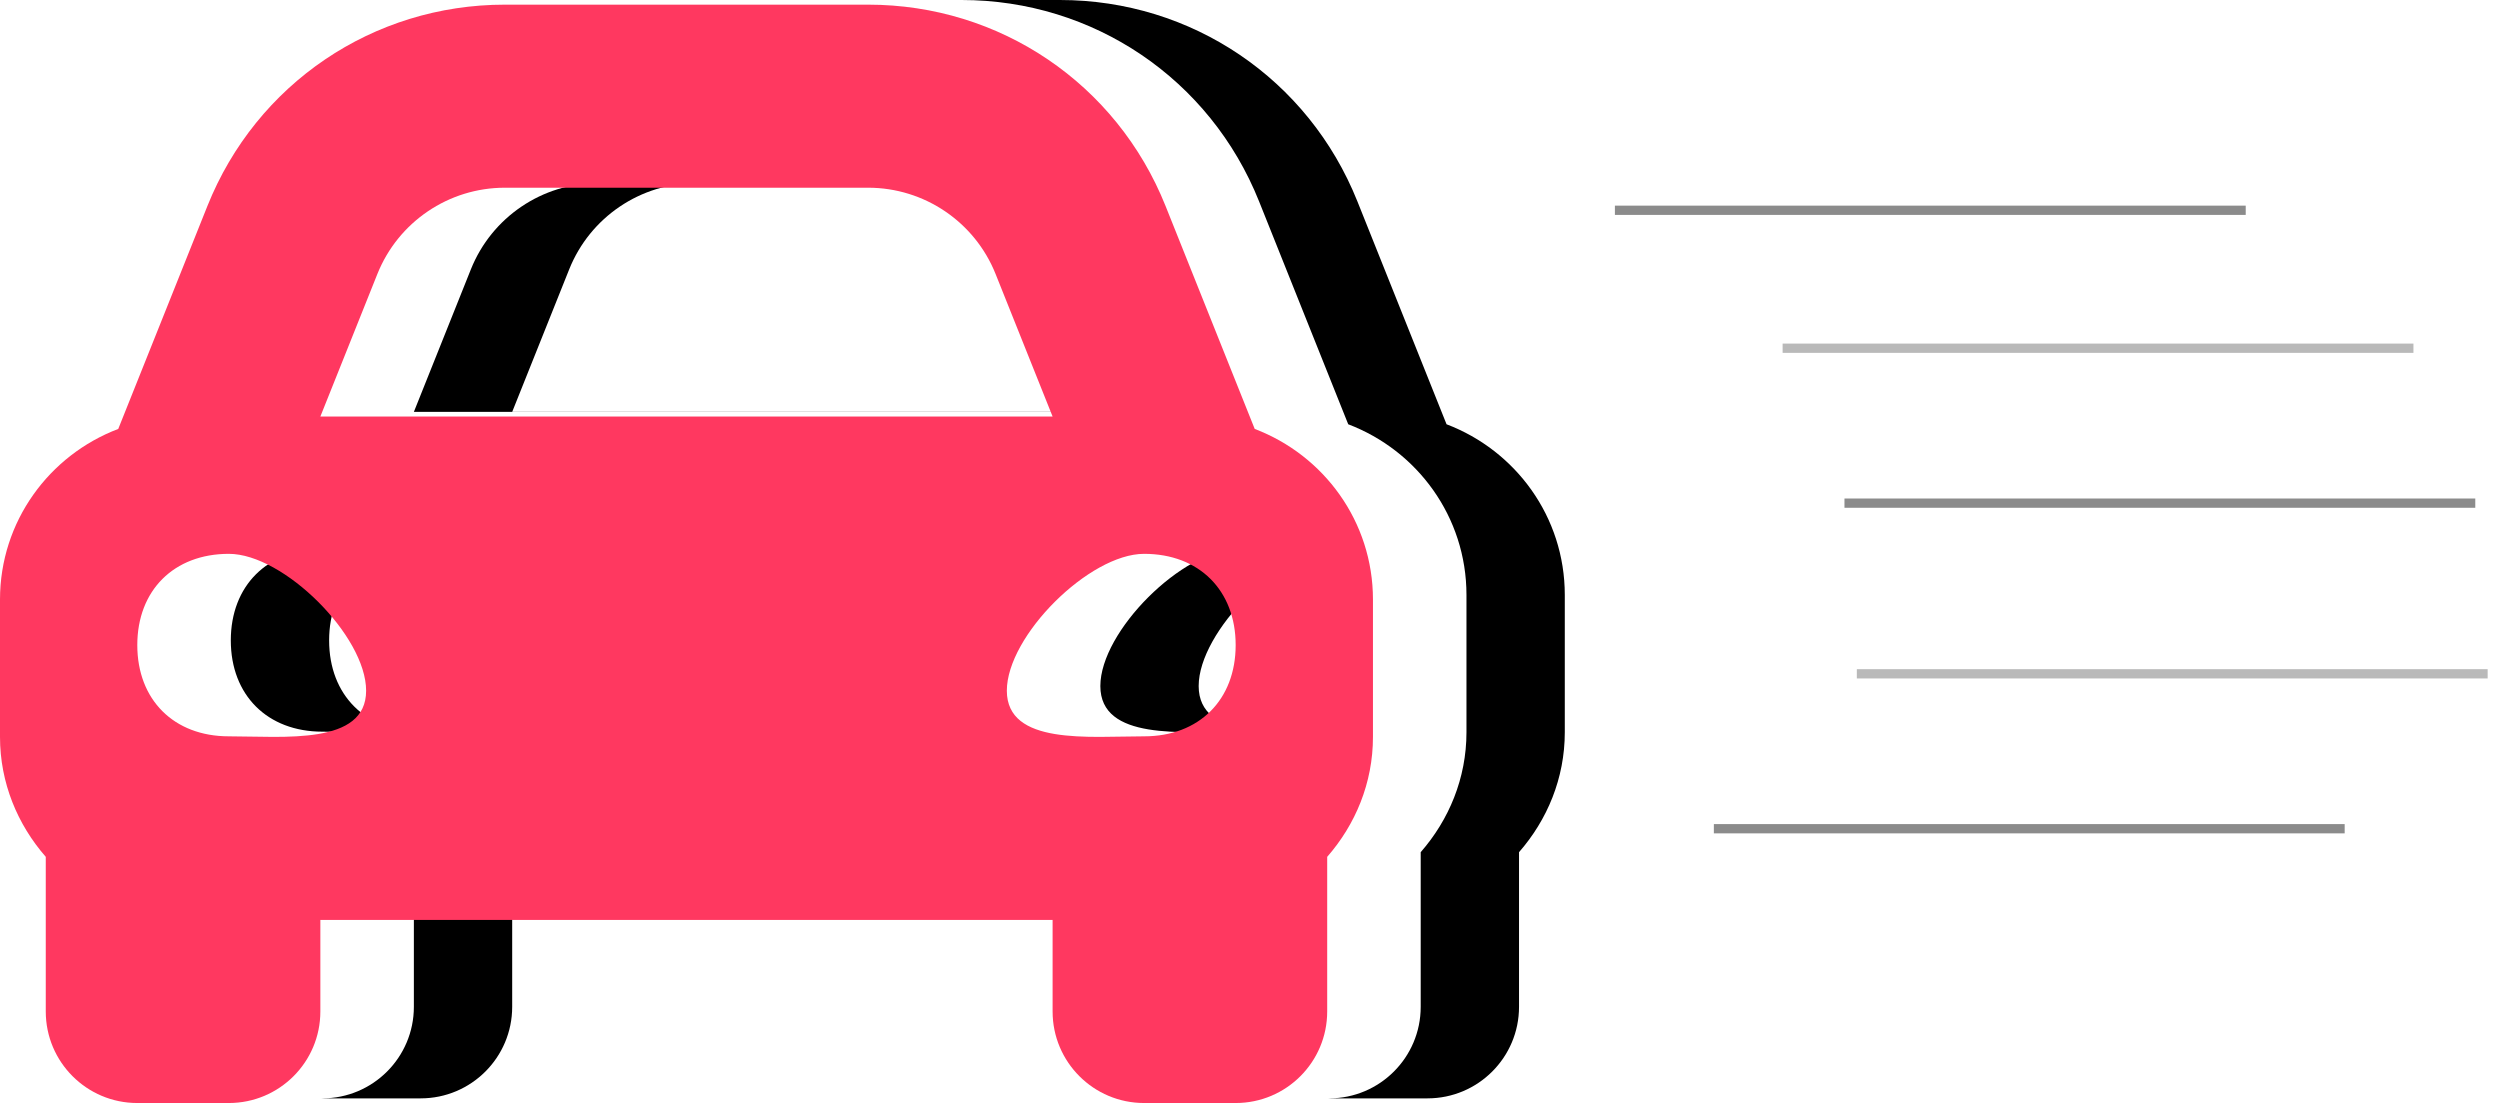
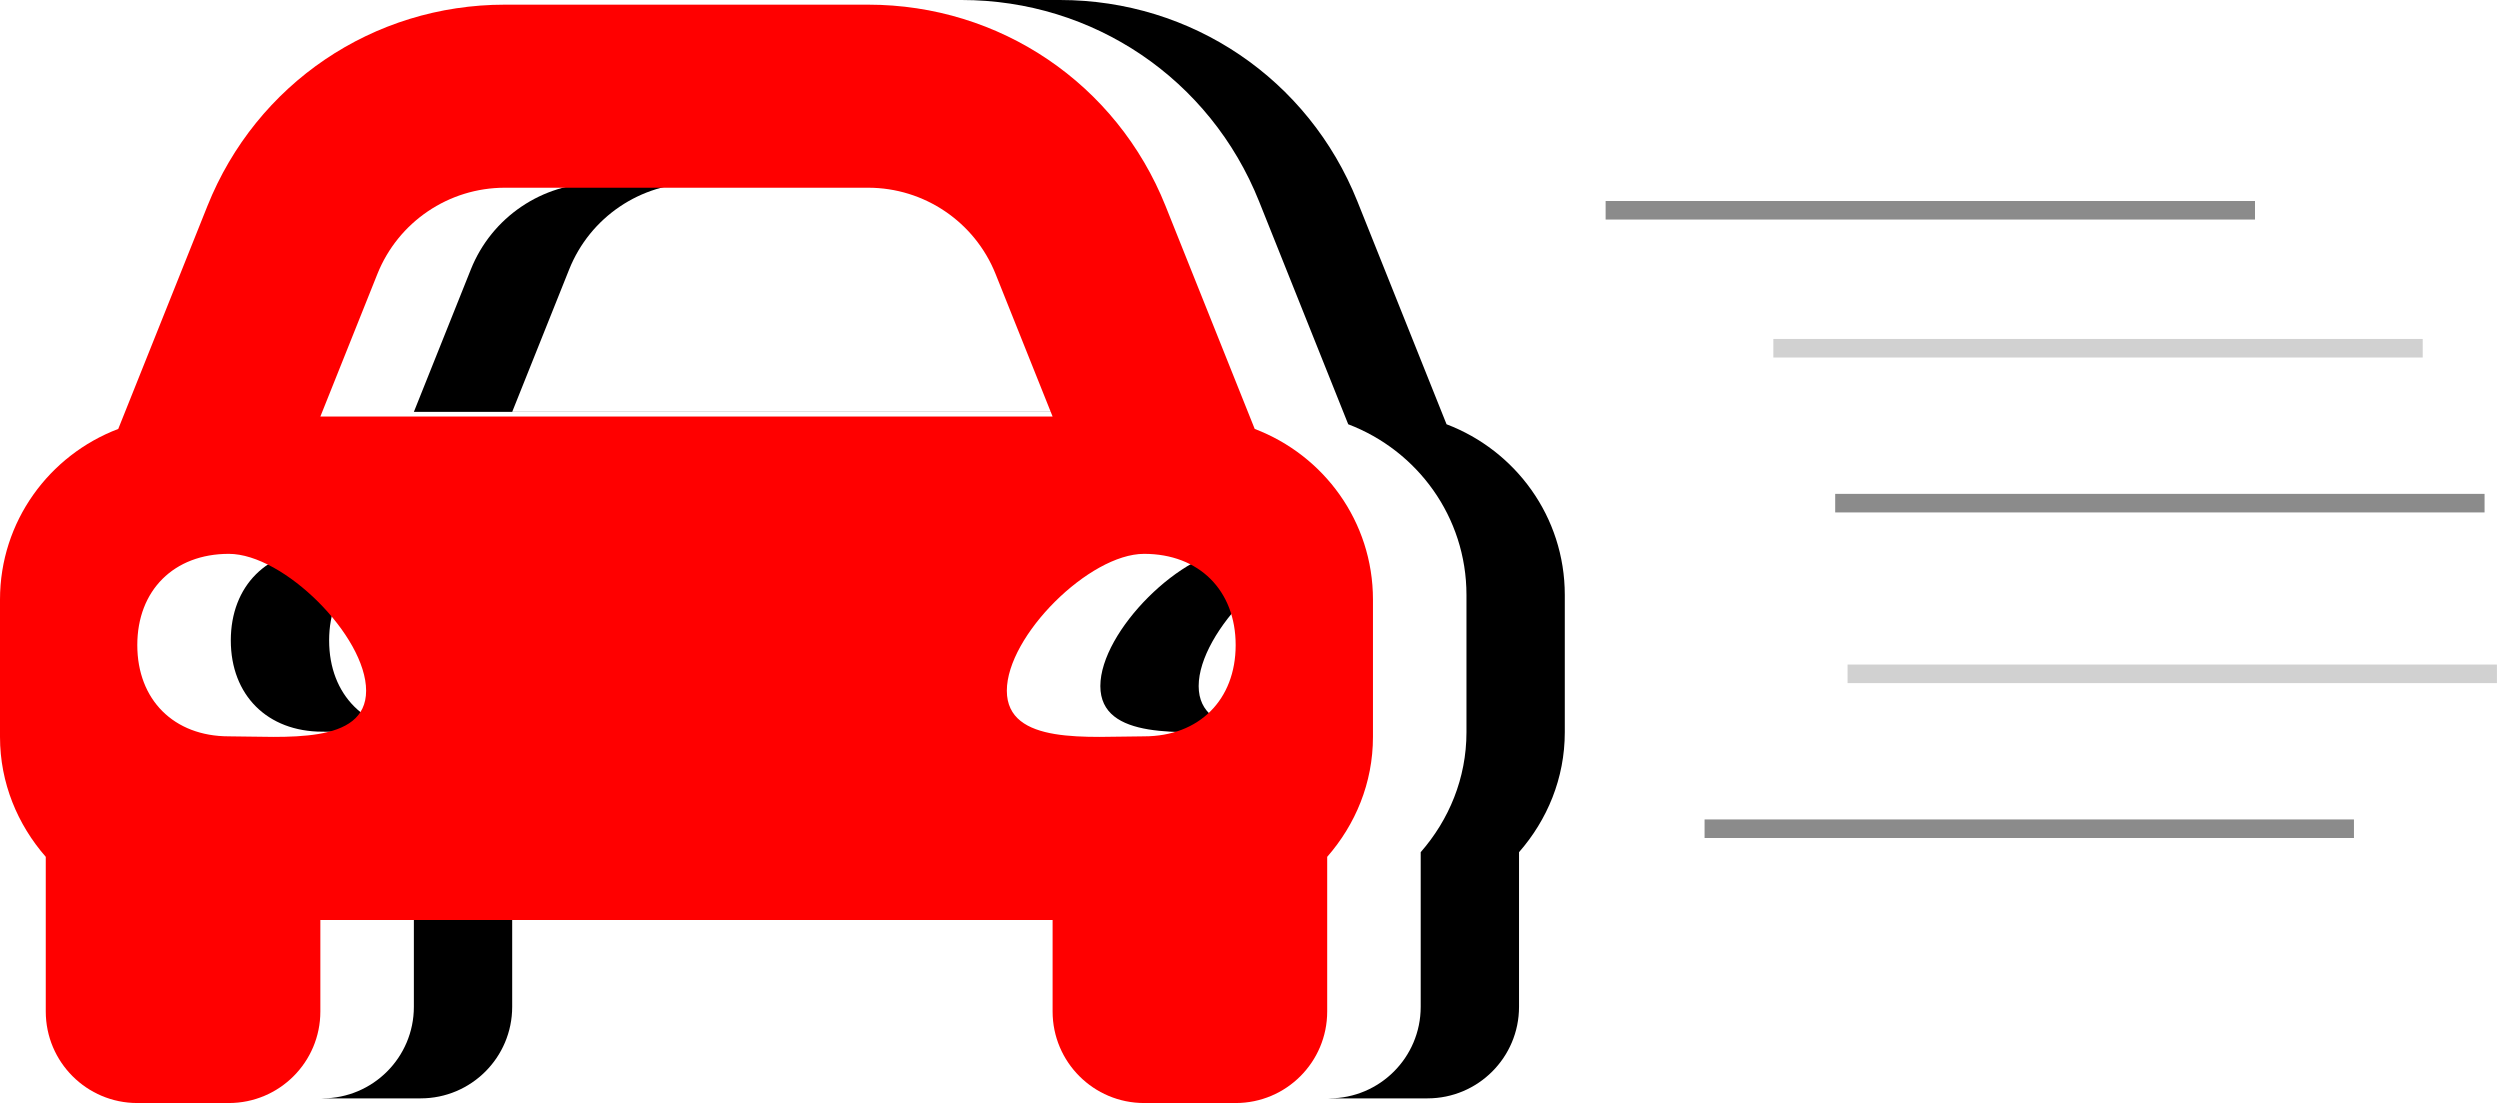
- <svg xmlns="http://www.w3.org/2000/svg" style="isolation:isolate" viewBox="594.44 441.912 202.118 89.177" width="202.118pt" height="89.177pt">
-   <path d=" M 711.389 476.213 L 708.79 469.715 L 704.181 458.192 C 700.224 448.301 690.787 441.912 680.133 441.912 L 650.765 441.912 C 640.113 441.912 630.674 448.301 626.717 458.192 L 622.108 469.715 L 619.509 476.213 C 613.931 478.333 609.949 483.689 609.949 490.012 L 609.949 501.112 C 609.949 504.839 611.373 508.204 613.649 510.808 L 613.649 523.312 C 613.649 527.398 616.963 530.712 621.049 530.712 L 628.449 530.712 C 632.535 530.712 635.849 527.398 635.849 523.312 L 635.849 515.912 L 695.049 515.912 L 695.049 523.312 C 695.049 527.398 698.363 530.712 702.449 530.712 L 709.849 530.712 C 713.935 530.712 717.249 527.398 717.249 523.312 L 717.249 510.808 C 719.524 508.206 720.949 504.842 720.949 501.112 L 720.949 490.012 C 720.949 483.689 716.967 478.333 711.389 476.213 L 711.389 476.213 Z  M 640.458 463.688 C 642.144 459.475 646.225 456.712 650.765 456.712 L 680.133 456.712 C 684.673 456.712 688.754 459.475 690.44 463.688 L 695.049 475.212 L 635.849 475.212 L 640.458 463.688 Z  M 628.449 501.065 C 624.009 501.065 621.049 498.115 621.049 493.688 C 621.049 489.262 624.009 486.312 628.449 486.312 C 632.889 486.312 639.549 492.951 639.549 497.377 C 639.549 501.803 632.889 501.065 628.449 501.065 Z  M 702.449 501.065 C 698.009 501.065 691.349 501.803 691.349 497.377 C 691.349 492.951 698.009 486.312 702.449 486.312 C 706.889 486.312 709.849 489.262 709.849 493.688 C 709.849 498.115 706.889 501.065 702.449 501.065 L 702.449 501.065 Z " fill="rgb(0,0,0)" />
-   <path d=" M 703.44 476.213 L 700.841 469.715 L 696.232 458.192 C 692.275 448.301 682.838 441.912 672.184 441.912 L 642.816 441.912 C 632.164 441.912 622.725 448.301 618.768 458.192 L 614.159 469.715 L 611.56 476.213 C 605.982 478.333 602 483.689 602 490.012 L 602 501.112 C 602 504.839 603.424 508.204 605.7 510.808 L 605.7 523.312 C 605.7 527.398 609.014 530.712 613.1 530.712 L 620.5 530.712 C 624.586 530.712 627.9 527.398 627.9 523.312 L 627.9 515.912 L 687.1 515.912 L 687.1 523.312 C 687.1 527.398 690.414 530.712 694.5 530.712 L 701.9 530.712 C 705.986 530.712 709.3 527.398 709.3 523.312 L 709.3 510.808 C 711.575 508.206 713 504.842 713 501.112 L 713 490.012 C 713 483.689 709.018 478.333 703.44 476.213 L 703.44 476.213 Z  M 632.509 463.688 C 634.195 459.475 638.276 456.712 642.816 456.712 L 672.184 456.712 C 676.724 456.712 680.805 459.475 682.491 463.688 L 687.1 475.212 L 627.9 475.212 L 632.509 463.688 Z  M 620.5 501.065 C 616.06 501.065 613.1 498.115 613.1 493.688 C 613.1 489.262 616.06 486.312 620.5 486.312 C 624.94 486.312 631.6 492.951 631.6 497.377 C 631.6 501.803 624.94 501.065 620.5 501.065 Z  M 694.5 501.065 C 690.06 501.065 683.4 501.803 683.4 497.377 C 683.4 492.951 690.06 486.312 694.5 486.312 C 698.94 486.312 701.9 489.262 701.9 493.688 C 701.9 498.115 698.94 501.065 694.5 501.065 L 694.5 501.065 Z " fill="rgb(255,255,255)" />
-   <path d=" M 695.88 476.59 L 693.281 470.092 L 688.672 458.568 C 684.716 448.678 675.278 442.288 664.625 442.288 L 635.256 442.288 C 624.604 442.288 615.165 448.678 611.208 458.568 L 606.599 470.092 L 604 476.59 C 598.422 478.71 594.44 484.066 594.44 490.388 L 594.44 501.488 C 594.44 505.216 595.865 508.581 598.14 511.185 L 598.14 523.688 C 598.14 527.775 601.454 531.088 605.54 531.088 L 612.94 531.088 C 617.026 531.088 620.34 527.775 620.34 523.688 L 620.34 516.288 L 679.54 516.288 L 679.54 523.688 C 679.54 527.775 682.854 531.088 686.94 531.088 L 694.34 531.088 C 698.426 531.088 701.74 527.775 701.74 523.688 L 701.74 511.185 C 704.016 508.583 705.44 505.219 705.44 501.488 L 705.44 490.388 C 705.44 484.066 701.458 478.71 695.88 476.59 L 695.88 476.59 Z  M 624.949 464.065 C 626.635 459.852 630.716 457.088 635.256 457.088 L 664.625 457.088 C 669.164 457.088 673.246 459.852 674.931 464.065 L 679.54 475.588 L 620.34 475.588 L 624.949 464.065 Z  M 612.94 501.442 C 608.5 501.442 605.54 498.491 605.54 494.065 C 605.54 489.639 608.5 486.688 612.94 486.688 C 617.38 486.688 624.04 493.328 624.04 497.754 C 624.04 502.18 617.38 501.442 612.94 501.442 Z  M 686.94 501.442 C 682.5 501.442 675.84 502.18 675.84 497.754 C 675.84 493.328 682.5 486.688 686.94 486.688 C 691.38 486.688 694.34 489.639 694.34 494.065 C 694.34 498.491 691.38 501.442 686.94 501.442 L 686.94 501.442 Z " fill="rgb(255,56,96)" />
-   <line x1="738.56" y1="470.065" x2="789.56" y2="470.065" vector-effect="non-scaling-stroke" strokeWidth="2" stroke="rgb(185,185,185)" stroke-linejoin="miter" strokeLinecap="square" strokeMiterlimit="3" />
-   <line x1="743.56" y1="482.59" x2="794.56" y2="482.59" vector-effect="non-scaling-stroke" strokeWidth="2" stroke="rgb(139,139,139)" stroke-linejoin="miter" strokeLinecap="square" strokeMiterlimit="3" />
-   <line x1="744.56" y1="496.388" x2="795.56" y2="496.388" vector-effect="non-scaling-stroke" strokeWidth="2" stroke="rgb(185,185,185)" stroke-linejoin="miter" strokeLinecap="square" strokeMiterlimit="3" />
-   <line x1="733" y1="508.912" x2="784" y2="508.912" vector-effect="non-scaling-stroke" strokeWidth="2" stroke="rgb(139,139,139)" stroke-linejoin="miter" strokeLinecap="square" strokeMiterlimit="3" />
-   <line x1="725" y1="458.912" x2="776" y2="458.912" vector-effect="non-scaling-stroke" strokeWidth="2" stroke="rgb(139,139,139)" stroke-linejoin="miter" strokeLinecap="square" strokeMiterlimit="3" />
+ <svg xmlns="http://www.w3.org/2000/svg" style="isolation:isolate" viewBox="46.88 147 202.118 89.177" width="202.118pt" height="89.177pt">
+   <path d=" M 163.829 181.301 L 161.23 174.803 L 156.621 163.28 C 152.664 153.389 143.227 147 132.573 147 L 103.205 147 C 92.553 147 83.114 153.389 79.157 163.28 L 74.548 174.803 L 71.949 181.301 C 66.371 183.422 62.389 188.778 62.389 195.1 L 62.389 206.2 C 62.389 209.928 63.814 213.292 66.089 215.896 L 66.089 228.4 C 66.089 232.486 69.403 235.8 73.489 235.8 L 80.889 235.8 C 84.975 235.8 88.289 232.486 88.289 228.4 L 88.289 221 L 147.489 221 L 147.489 228.4 C 147.489 232.486 150.803 235.8 154.889 235.8 L 162.289 235.8 C 166.375 235.8 169.689 232.486 169.689 228.4 L 169.689 215.896 C 171.965 213.295 173.389 209.93 173.389 206.2 L 173.389 195.1 C 173.389 188.778 169.407 183.422 163.829 181.301 L 163.829 181.301 Z  M 92.898 168.777 C 94.584 164.563 98.665 161.8 103.205 161.8 L 132.573 161.8 C 137.113 161.8 141.194 164.563 142.88 168.777 L 147.489 180.3 L 88.289 180.3 L 92.898 168.777 Z  M 80.889 206.154 C 76.449 206.154 73.489 203.203 73.489 198.777 C 73.489 194.351 76.449 191.4 80.889 191.4 C 85.329 191.4 91.989 198.039 91.989 202.465 C 91.989 206.891 85.329 206.154 80.889 206.154 Z  M 154.889 206.154 C 150.449 206.154 143.789 206.891 143.789 202.465 C 143.789 198.039 150.449 191.4 154.889 191.4 C 159.329 191.4 162.289 194.351 162.289 198.777 C 162.289 203.203 159.329 206.154 154.889 206.154 L 154.889 206.154 Z " fill="rgb(0,0,0)" />
+   <path d=" M 155.88 181.301 L 153.281 174.803 L 148.672 163.28 C 144.716 153.389 135.278 147 124.625 147 L 95.256 147 C 84.604 147 75.165 153.389 71.208 163.28 L 66.599 174.803 L 64 181.301 C 58.422 183.422 54.44 188.778 54.44 195.1 L 54.44 206.2 C 54.44 209.928 55.865 213.292 58.14 215.896 L 58.14 228.4 C 58.14 232.486 61.454 235.8 65.54 235.8 L 72.94 235.8 C 77.026 235.8 80.34 232.486 80.34 228.4 L 80.34 221 L 139.54 221 L 139.54 228.4 C 139.54 232.486 142.854 235.8 146.94 235.8 L 154.34 235.8 C 158.426 235.8 161.74 232.486 161.74 228.4 L 161.74 215.896 C 164.016 213.295 165.44 209.93 165.44 206.2 L 165.44 195.1 C 165.44 188.778 161.458 183.422 155.88 181.301 L 155.88 181.301 Z  M 84.949 168.777 C 86.635 164.563 90.716 161.8 95.256 161.8 L 124.625 161.8 C 129.164 161.8 133.246 164.563 134.931 168.777 L 139.54 180.3 L 80.34 180.3 L 84.949 168.777 Z  M 72.94 206.154 C 68.5 206.154 65.54 203.203 65.54 198.777 C 65.54 194.351 68.5 191.4 72.94 191.4 C 77.38 191.4 84.04 198.039 84.04 202.465 C 84.04 206.891 77.38 206.154 72.94 206.154 Z  M 146.94 206.154 C 142.5 206.154 135.84 206.891 135.84 202.465 C 135.84 198.039 142.5 191.4 146.94 191.4 C 151.38 191.4 154.34 194.351 154.34 198.777 C 154.34 203.203 151.38 206.154 146.94 206.154 L 146.94 206.154 Z " fill="rgb(255,255,255)" />
+   <path d=" M 148.32 181.678 L 145.721 175.18 L 141.112 163.657 C 137.156 153.766 127.718 147.377 117.065 147.377 L 87.696 147.377 C 77.045 147.377 67.605 153.766 63.648 163.657 L 59.039 175.18 L 56.44 181.678 C 50.862 183.799 46.88 189.154 46.88 195.477 L 46.88 206.577 C 46.88 210.305 48.305 213.669 50.58 216.273 L 50.58 228.777 C 50.58 232.863 53.894 236.177 57.98 236.177 L 65.38 236.177 C 69.466 236.177 72.78 232.863 72.78 228.777 L 72.78 221.377 L 131.98 221.377 L 131.98 228.777 C 131.98 232.863 135.294 236.177 139.38 236.177 L 146.78 236.177 C 150.866 236.177 154.18 232.863 154.18 228.777 L 154.18 216.273 C 156.456 213.672 157.88 210.307 157.88 206.577 L 157.88 195.477 C 157.88 189.154 153.898 183.799 148.32 181.678 L 148.32 181.678 Z  M 77.389 169.154 C 79.075 164.94 83.156 162.177 87.696 162.177 L 117.065 162.177 C 121.604 162.177 125.686 164.94 127.371 169.154 L 131.98 180.677 L 72.78 180.677 L 77.389 169.154 Z  M 65.38 206.531 C 60.94 206.531 57.98 203.58 57.98 199.154 C 57.98 194.728 60.94 191.777 65.38 191.777 C 69.82 191.777 76.48 198.416 76.48 202.842 C 76.48 207.268 69.82 206.531 65.38 206.531 Z  M 139.38 206.531 C 134.94 206.531 128.28 207.268 128.28 202.842 C 128.28 198.416 134.94 191.777 139.38 191.777 C 143.82 191.777 146.78 194.728 146.78 199.154 C 146.78 203.58 143.82 206.531 139.38 206.531 L 139.38 206.531 Z " fill="rgb(255,0,0)" />
+   <line x1="191" y1="175.154" x2="242" y2="175.154" vector-effect="non-scaling-stroke" stroke-width="2" stroke="rgb(209,209,209)" stroke-linejoin="miter" stroke-linecap="square" stroke-miterlimit="3" />
+   <line x1="196" y1="187.678" x2="247" y2="187.678" vector-effect="non-scaling-stroke" stroke-width="2" stroke="rgb(139,139,139)" stroke-linejoin="miter" stroke-linecap="square" stroke-miterlimit="3" />
+   <line x1="197" y1="201.477" x2="248" y2="201.477" vector-effect="non-scaling-stroke" stroke-width="2" stroke="rgb(209,209,209)" stroke-linejoin="miter" stroke-linecap="square" stroke-miterlimit="3" />
+   <line x1="185.44" y1="214" x2="236.44" y2="214" vector-effect="non-scaling-stroke" stroke-width="2" stroke="rgb(139,139,139)" stroke-linejoin="miter" stroke-linecap="square" stroke-miterlimit="3" />
+   <line x1="177.44" y1="164" x2="228.44" y2="164" vector-effect="non-scaling-stroke" stroke-width="2" stroke="rgb(139,139,139)" stroke-linejoin="miter" stroke-linecap="square" stroke-miterlimit="3" />
</svg>
